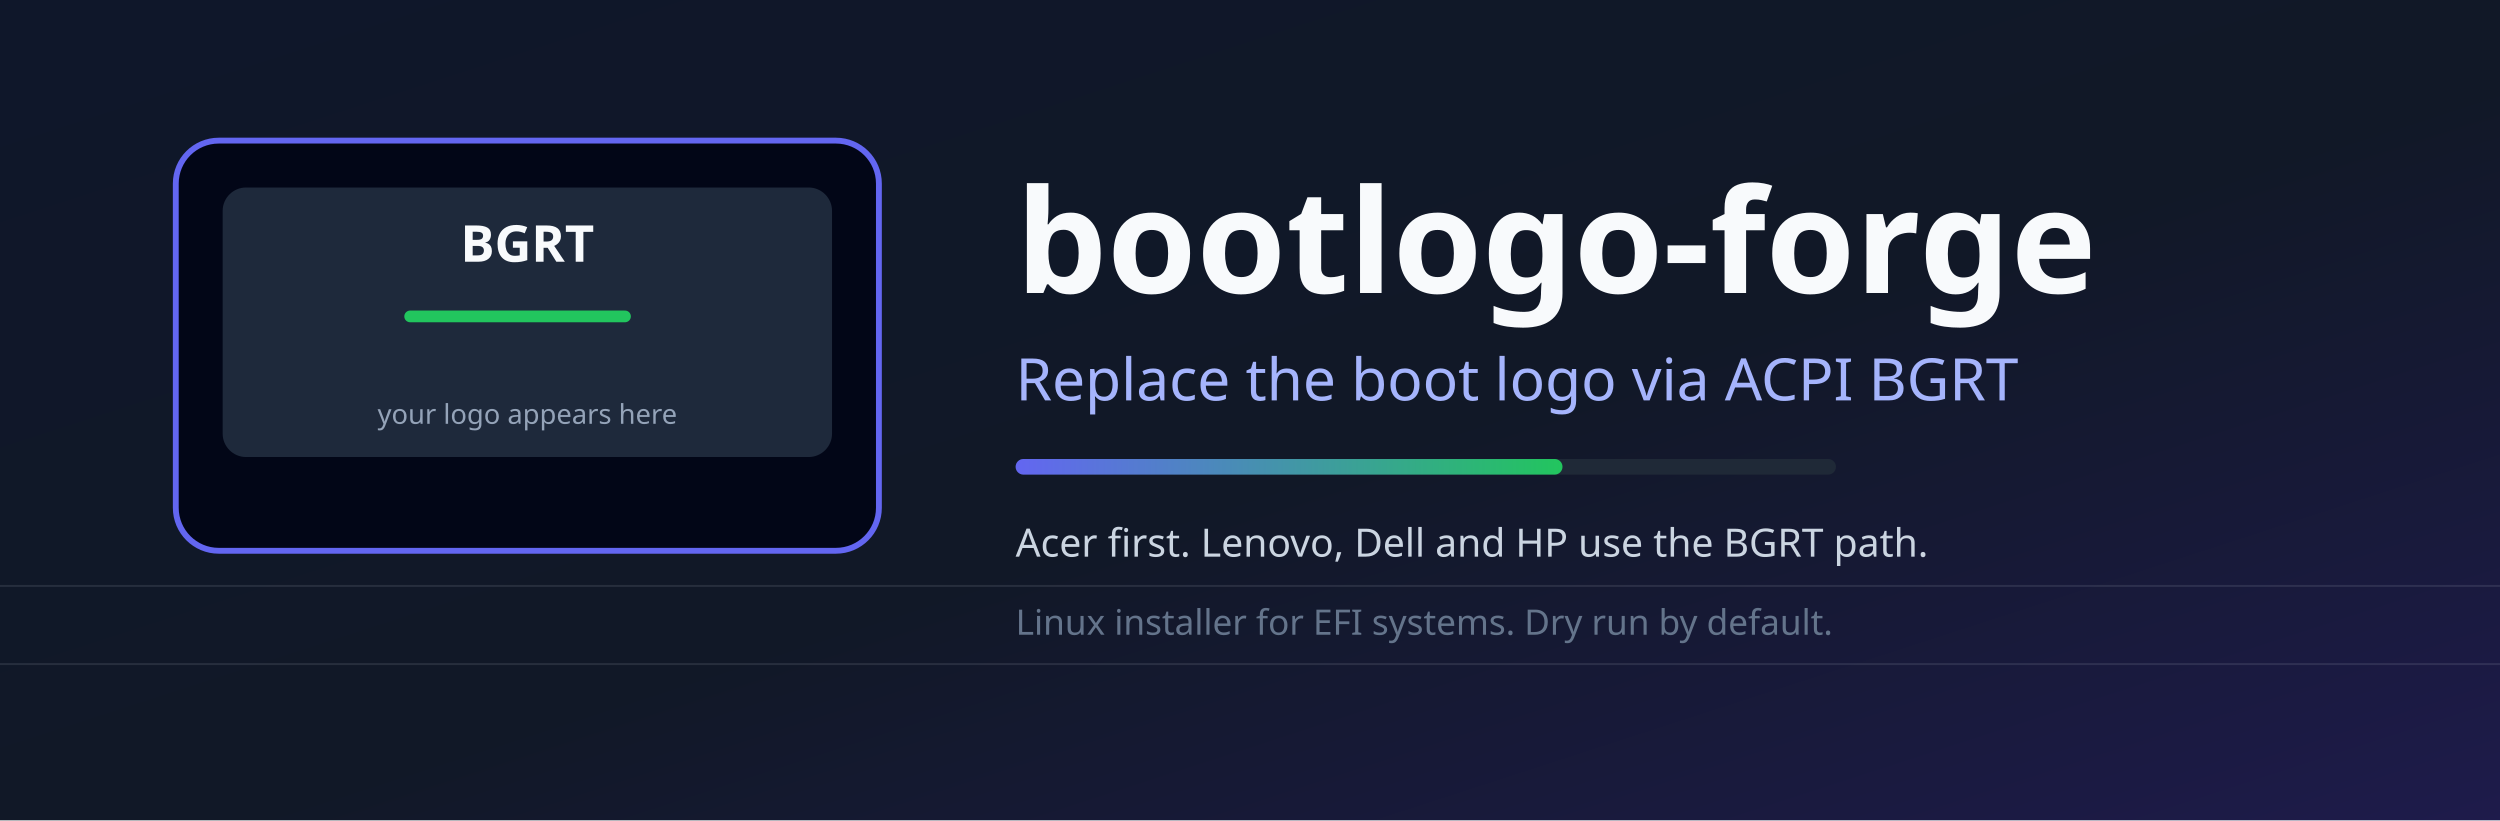
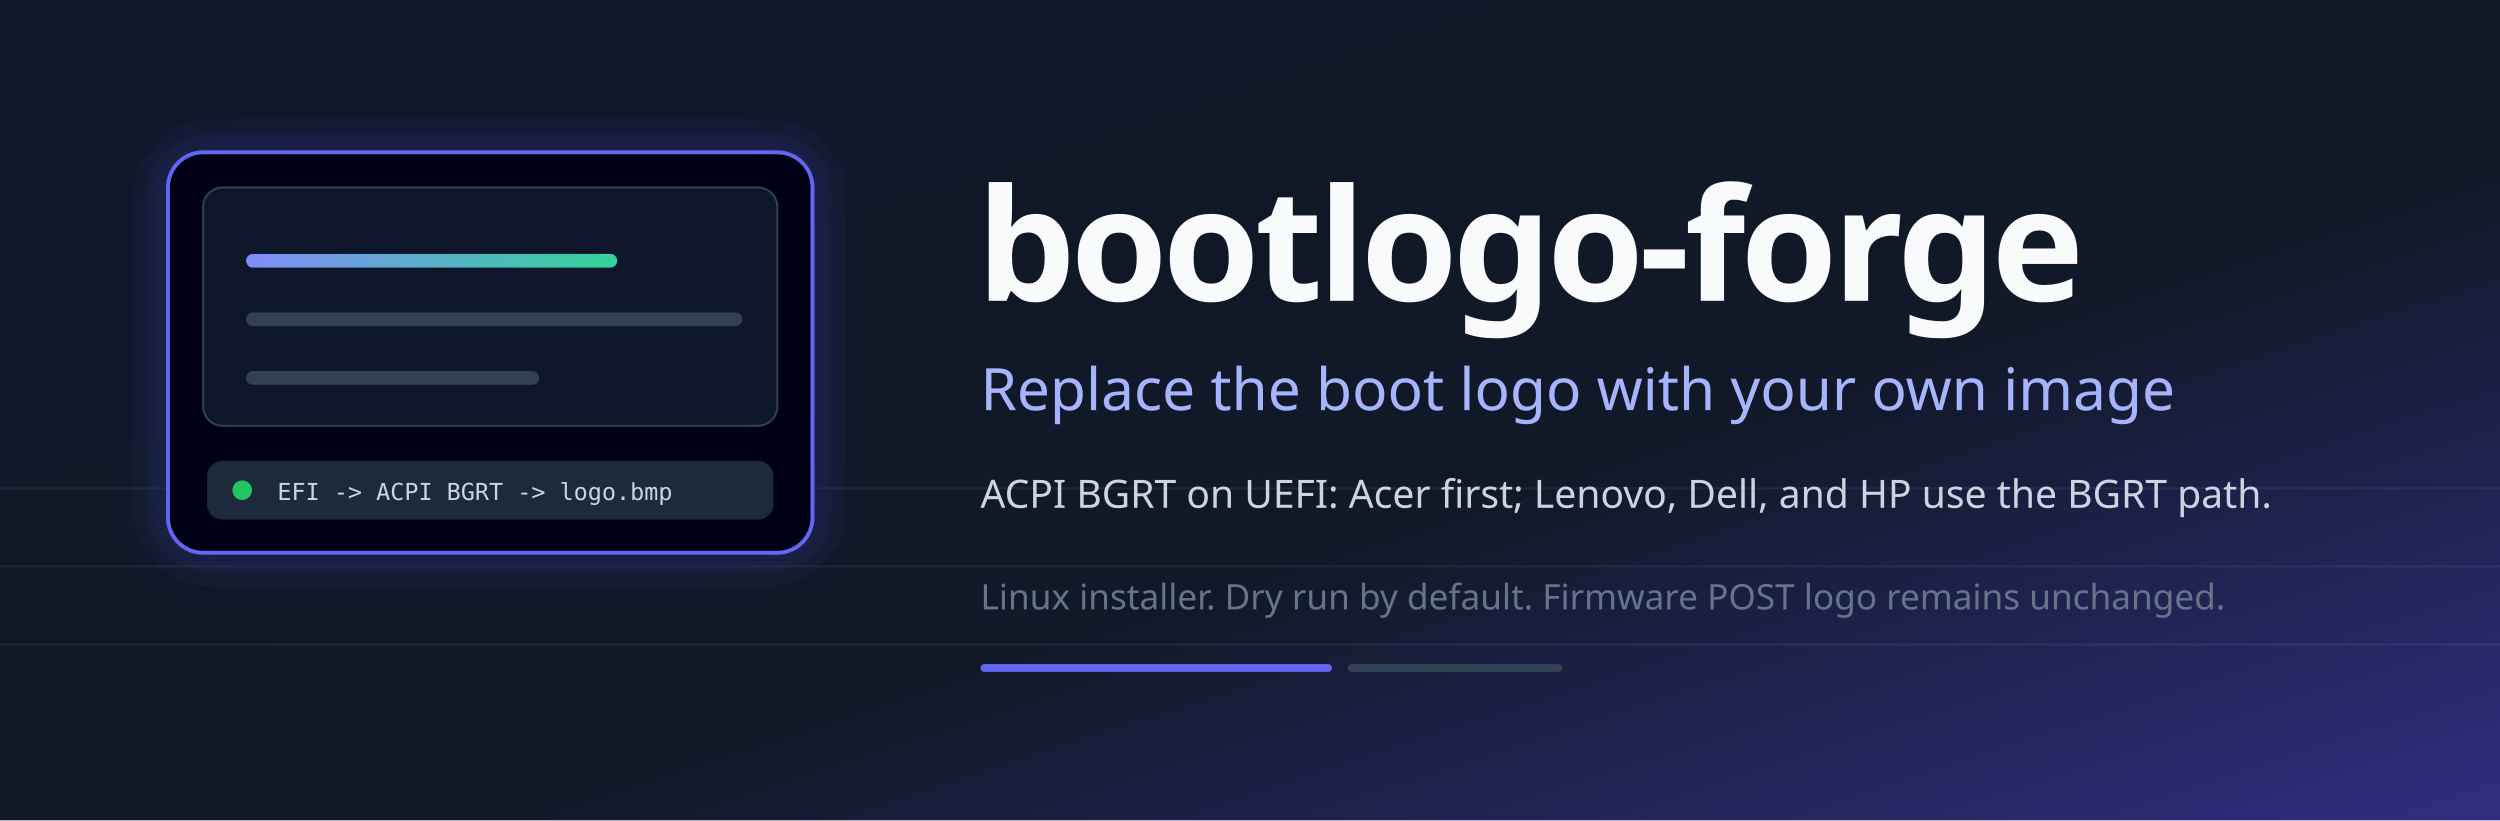
- <svg xmlns="http://www.w3.org/2000/svg" width="1280" height="420" viewBox="0 0 1280 420" role="img" aria-label="bootlogo-forge hero image">
+ <svg xmlns="http://www.w3.org/2000/svg" width="1280" height="420" viewBox="0 0 1280 420" role="img" aria-label="bootlogo-forge">
  <defs>
    <linearGradient id="bg" x1="0" y1="0" x2="1" y2="1">
      <stop offset="0" stop-color="#0f172a" />
-       <stop offset="0.55" stop-color="#111827" />
-       <stop offset="1" stop-color="#1e1b4b" />
+       <stop offset=".6" stop-color="#111827" />
+       <stop offset="1" stop-color="#312e81" />
    </linearGradient>
    <linearGradient id="bar" x1="0" y1="0" x2="1" y2="0">
-       <stop offset="0" stop-color="#6366f1" />
-       <stop offset="1" stop-color="#22c55e" />
+       <stop offset="0" stop-color="#818cf8" />
+       <stop offset="1" stop-color="#34d399" />
    </linearGradient>
+     <filter id="glow" x="-20%" y="-20%" width="140%" height="140%">
+       <feGaussianBlur stdDeviation="10" result="b" />
+       <feMerge>
+         <feMergeNode in="b" />
+         <feMergeNode in="SourceGraphic" />
+       </feMerge>
+     </filter>
  </defs>
  <rect width="1280" height="420" fill="url(#bg)" />
-   <g opacity="0.12" stroke="#cbd5e1">
-     <path d="M0 340 L1280 340" />
-     <path d="M0 300 L1280 300" />
+   <g opacity=".08" stroke="#cbd5e1">
+     <path d="M0 330h1280M0 290h1280M0 250h1280" />
  </g>
-   <g transform="translate(90,72)">
-     <rect width="360" height="210" rx="22" fill="#020617" stroke="#6366f1" stroke-width="3" />
-     <rect x="24" y="24" width="312" height="138" rx="12" fill="#1e293b" />
-     <path d="M120 90 L230 90" stroke="#22c55e" stroke-width="6" stroke-linecap="round" />
-     <text x="180" y="62" text-anchor="middle" fill="#f8fafc" font-family="system-ui, sans-serif" font-size="26" font-weight="700">BGRT</text>
-     <text x="180" y="145" text-anchor="middle" fill="#94a3b8" font-family="system-ui, sans-serif" font-size="14">your logo appears here</text>
+   <g transform="translate(86,78)" filter="url(#glow)">
+     <rect width="330" height="205" rx="18" fill="#020617" stroke="#6366f1" stroke-width="2" />
+     <rect x="18" y="18" width="294" height="122" rx="10" fill="#0f172a" stroke="#334155" />
+     <rect x="40" y="52" width="190" height="7" rx="3.5" fill="url(#bar)" />
+     <rect x="40" y="82" width="254" height="7" rx="3.5" fill="#334155" />
+     <rect x="40" y="112" width="150" height="7" rx="3.5" fill="#334155" />
+     <rect x="20" y="158" width="290" height="30" rx="8" fill="#1e293b" />
+     <circle cx="38" cy="173" r="5" fill="#22c55e" />
+     <text x="56" y="178" fill="#cbd5e1" font-family="ui-monospace, monospace" font-size="12">EFI -&gt; ACPI BGRT -&gt; logo.bmp</text>
  </g>
-   <text x="520" y="150" fill="#f8fafc" font-family="system-ui, sans-serif" font-size="74" font-weight="800">bootlogo-forge</text>
-   <text x="520" y="205" fill="#a5b4fc" font-family="system-ui, sans-serif" font-size="30">Replace the boot logo via ACPI BGRT</text>
-   <rect x="520" y="235" width="420" height="8" rx="4" fill="#1f2937" />
-   <rect x="520" y="235" width="280" height="8" rx="4" fill="url(#bar)" />
-   <text x="520" y="285" fill="#cbd5e1" font-family="system-ui, sans-serif" font-size="20">Acer first. Lenovo, Dell and HP use the BGRT path.</text>
-   <text x="520" y="325" fill="#64748b" font-family="system-ui, sans-serif" font-size="18">Linux installer for EFI systems. Dry run by default.</text>
+   <text x="500" y="154" fill="#f8fafc" font-family="system-ui, sans-serif" font-size="80" font-weight="800" letter-spacing="-.03em">bootlogo-forge</text>
+   <text x="502" y="210" fill="#a5b4fc" font-family="system-ui, sans-serif" font-size="30" font-weight="500">Replace the boot logo with your own image</text>
+   <text x="502" y="260" fill="#cbd5e1" font-family="system-ui, sans-serif" font-size="20">ACPI BGRT on UEFI: Acer first; Lenovo, Dell, and HP use the BGRT path.</text>
+   <text x="502" y="312" fill="#64748b" font-family="system-ui, sans-serif" font-size="18">Linux installer. Dry run by default. Firmware POST logo remains unchanged.</text>
+   <rect x="502" y="340" width="180" height="4" rx="2" fill="#6366f1" />
+   <rect x="690" y="340" width="110" height="4" rx="2" fill="#334155" />
</svg>
